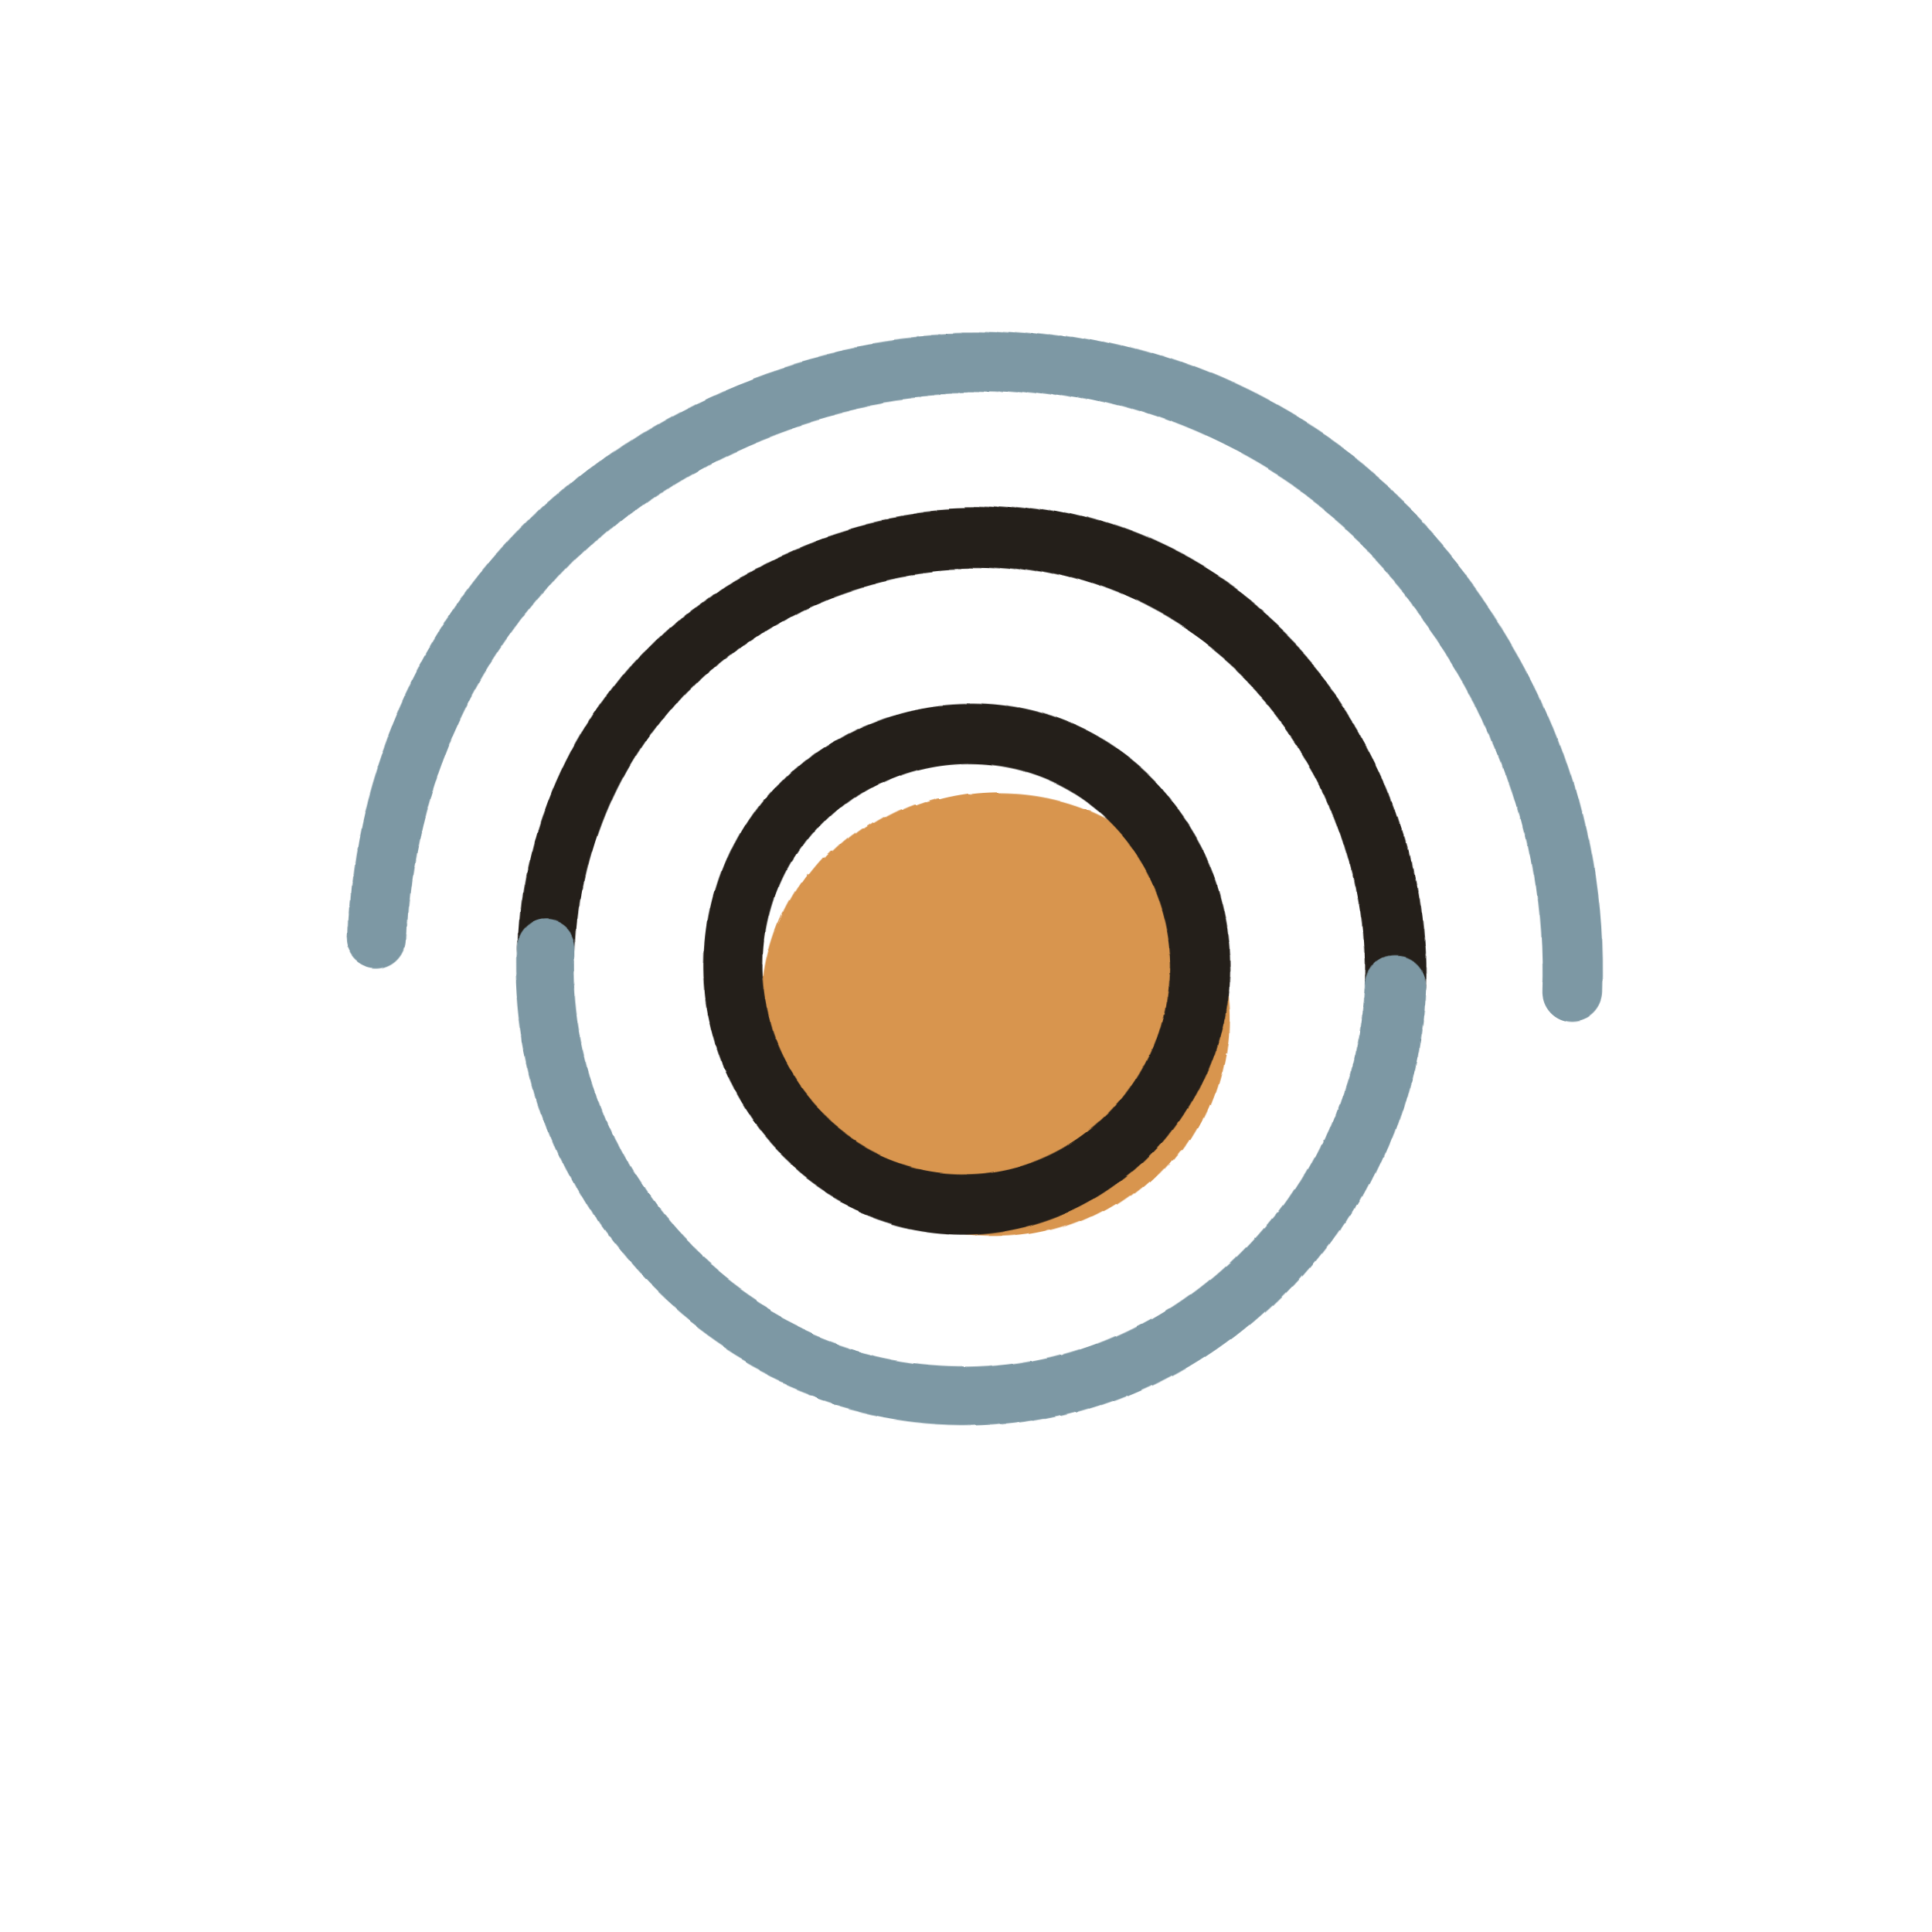
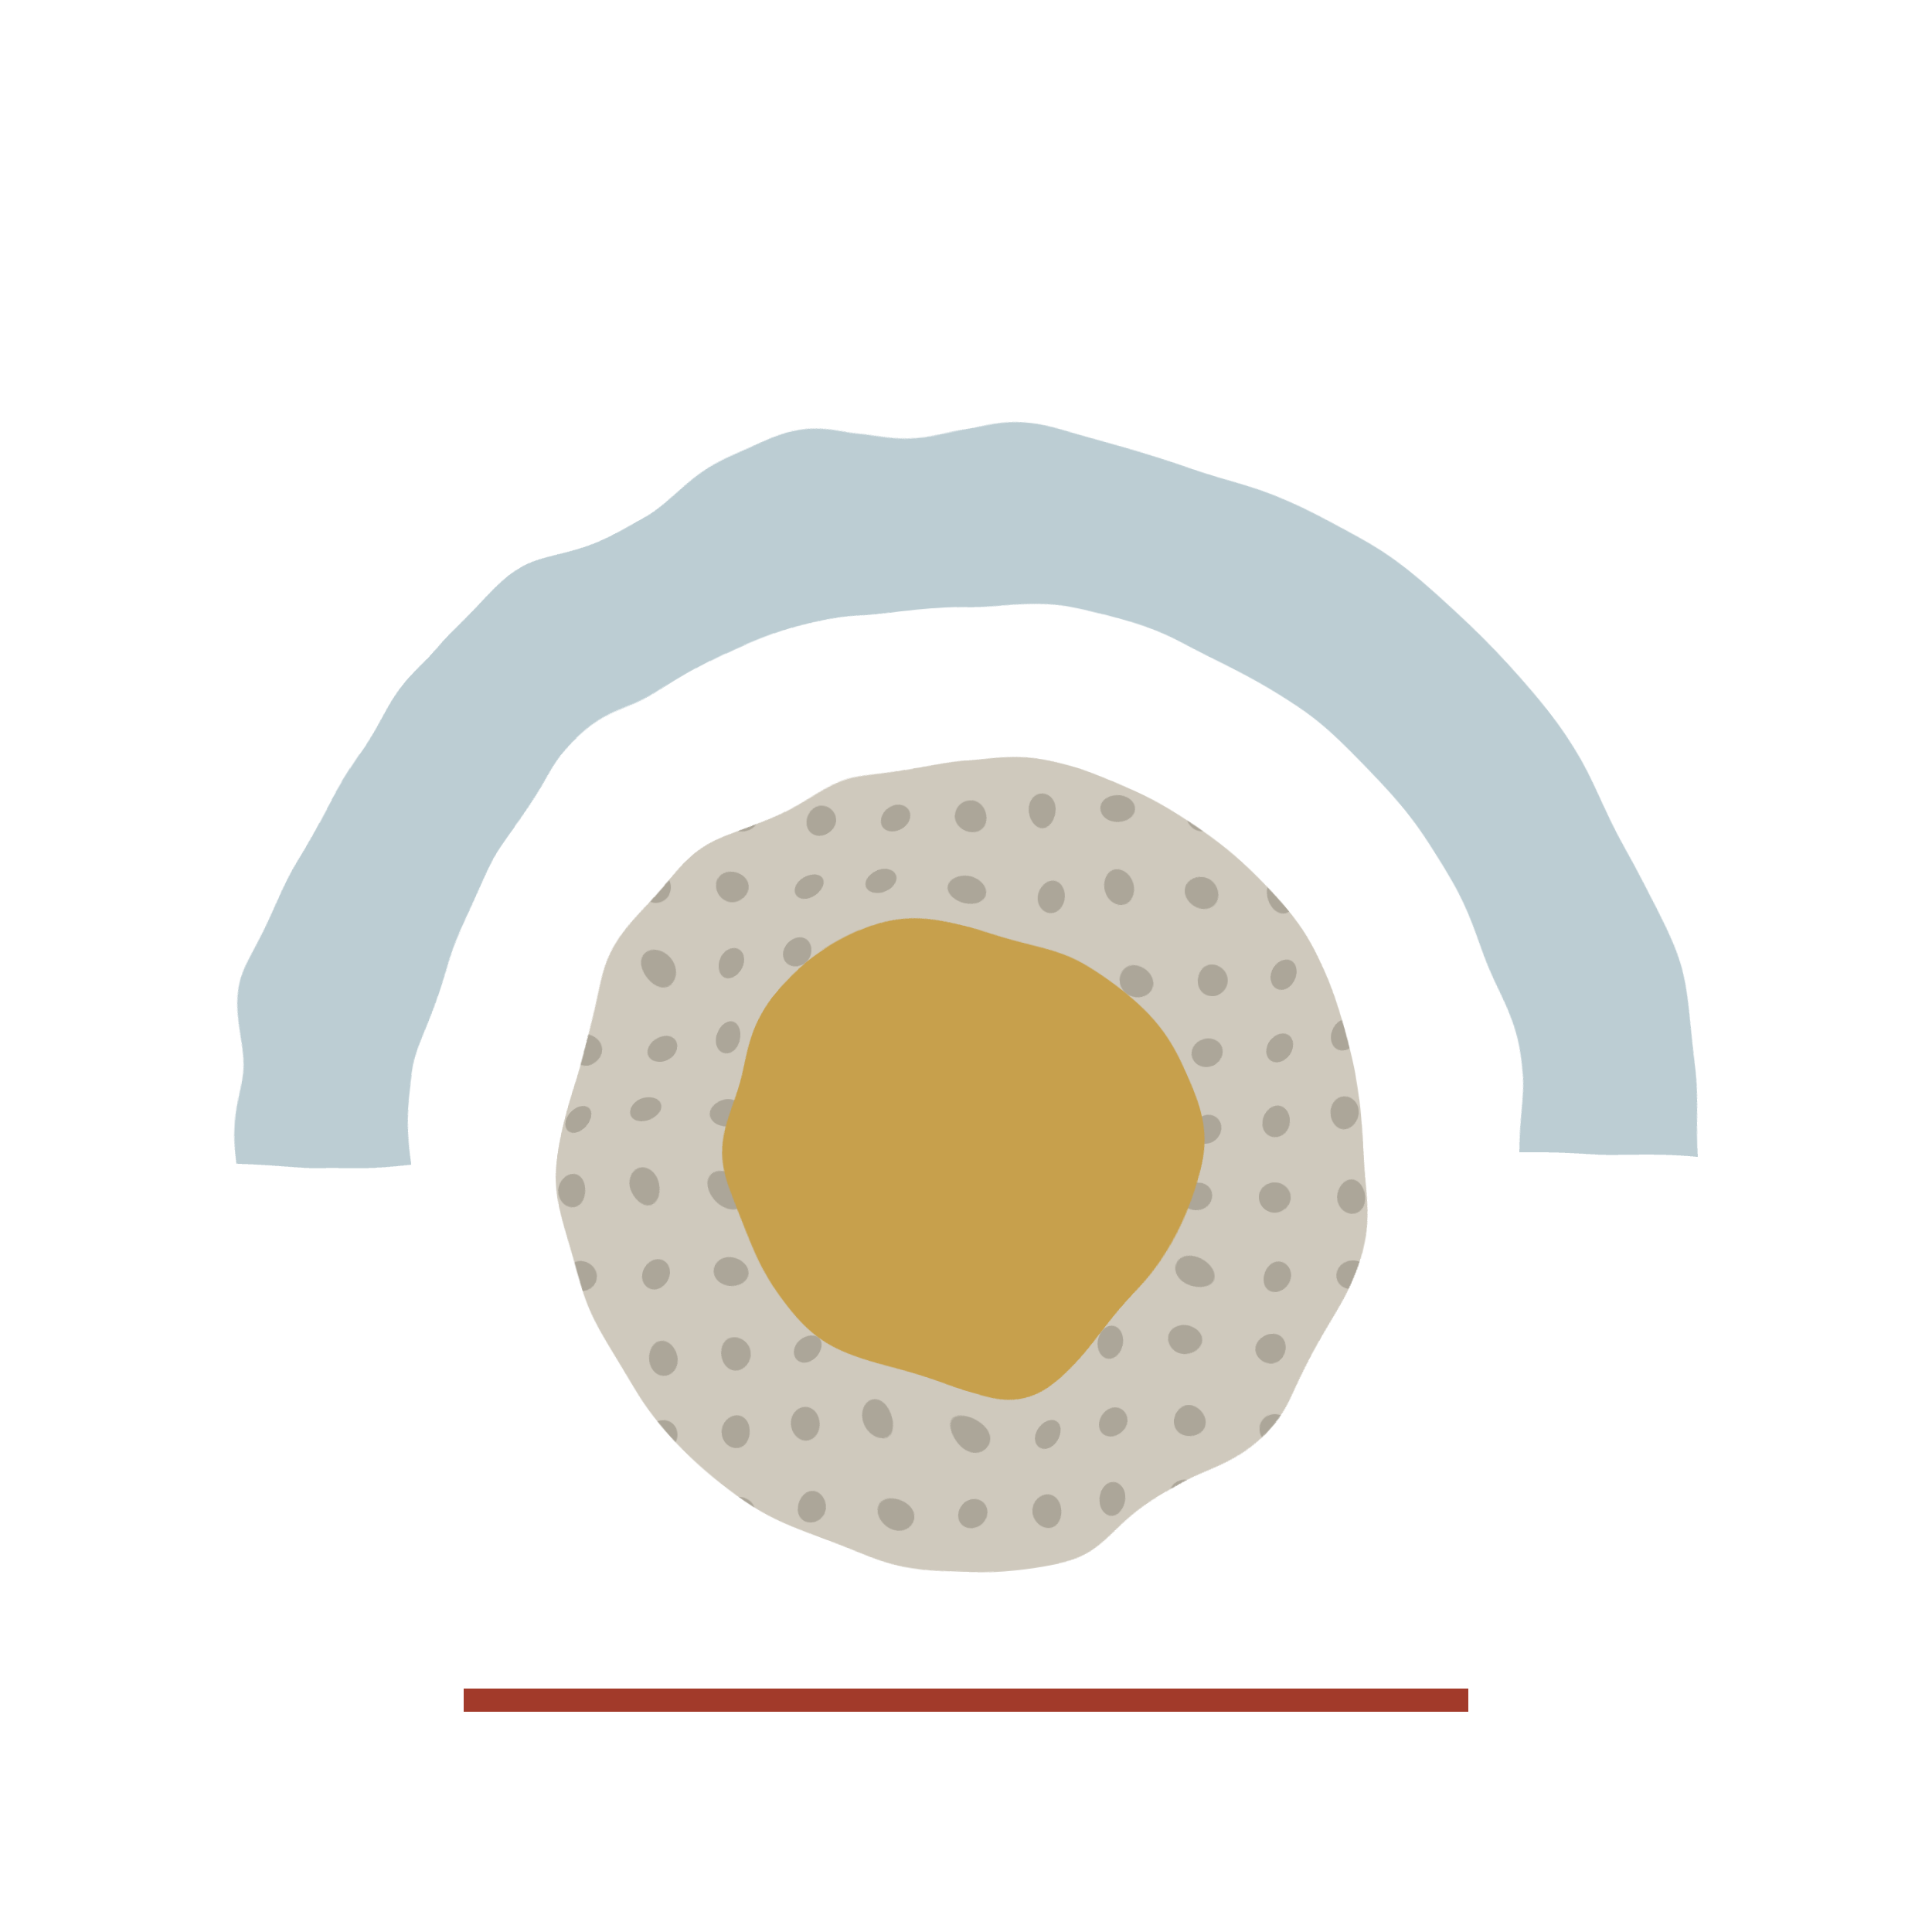
- <svg xmlns="http://www.w3.org/2000/svg" viewBox="0 0 100 100">
+ <svg xmlns="http://www.w3.org/2000/svg" viewBox="0 0 100 100" width="100" height="100">
  <defs>
-     <filter id="ri" x="-30%" y="-30%" width="160%" height="160%">
-       <feTurbulence type="fractalNoise" baseFrequency="0.021" numOctaves="2" seed="420" result="n" />
-       <feDisplacementMap in="SourceGraphic" in2="n" scale="2.7" xChannelSelector="R" yChannelSelector="G" />
+     <filter id="t" x="-10%" y="-10%" width="120%" height="120%">
+       <feTurbulence type="fractalNoise" baseFrequency="0.09" numOctaves="2" seed="29" result="n" />
+       <feDisplacementMap in="SourceGraphic" in2="n" scale="3" />
    </filter>
-     <filter id="rf" x="-30%" y="-30%" width="160%" height="160%">
-       <feTurbulence type="fractalNoise" baseFrequency="0.015" numOctaves="2" seed="433" result="n" />
-       <feDisplacementMap in="SourceGraphic" in2="n" scale="4.4" xChannelSelector="R" yChannelSelector="G" />
+     <filter id="s" x="-40%" y="-40%" width="180%" height="180%">
+       <feGaussianBlur stdDeviation="5" />
    </filter>
+     <pattern id="d" width="4" height="4" patternUnits="userSpaceOnUse">
+       <circle cx="2" cy="2" r="0.8" fill="#8A8476" />
+     </pattern>
  </defs>
-   <g transform="rotate(2 50 50)">
-     <g filter="url(#rf)" transform="translate(1.6 2.2)" opacity="0.9" stroke="none">
-       <circle cx="50" cy="50" r="12" fill="#D4893B" />
-     </g>
-     <g filter="url(#ri)" fill="none" stroke="#241f1a" stroke-width="3.1" stroke-linecap="round" stroke-linejoin="round">
-       <circle cx="50" cy="50" r="12" />
-       <path d="M50 50 m-22 0 a22 22 0 0 1 44 0" />
-       <path d="M50 50 m22 0 a22 22 0 0 1 -44 0" stroke="#7D98A4" />
-       <path d="M50 50 m-31 0 a31 31 0 0 1 62 0" stroke="#7D98A4" />
-     </g>
+   <g filter="url(#t)">
+     <path d="M12 60 A38 38 0 0 1 88 60 L79 60 A29 29 0 0 0 21 60 Z" fill="#BCCDD3" />
+     <circle cx="50" cy="60" r="21" fill="#CFC9BD" />
+     <circle cx="50" cy="60" r="21" fill="url(#d)" opacity="0.5" />
+     <circle cx="50" cy="60" r="12" fill="#C7A04C" />
  </g>
+   <line x1="24" y1="88" x2="76" y2="88" stroke="#A23A2A" stroke-width="1.2" />
</svg>
